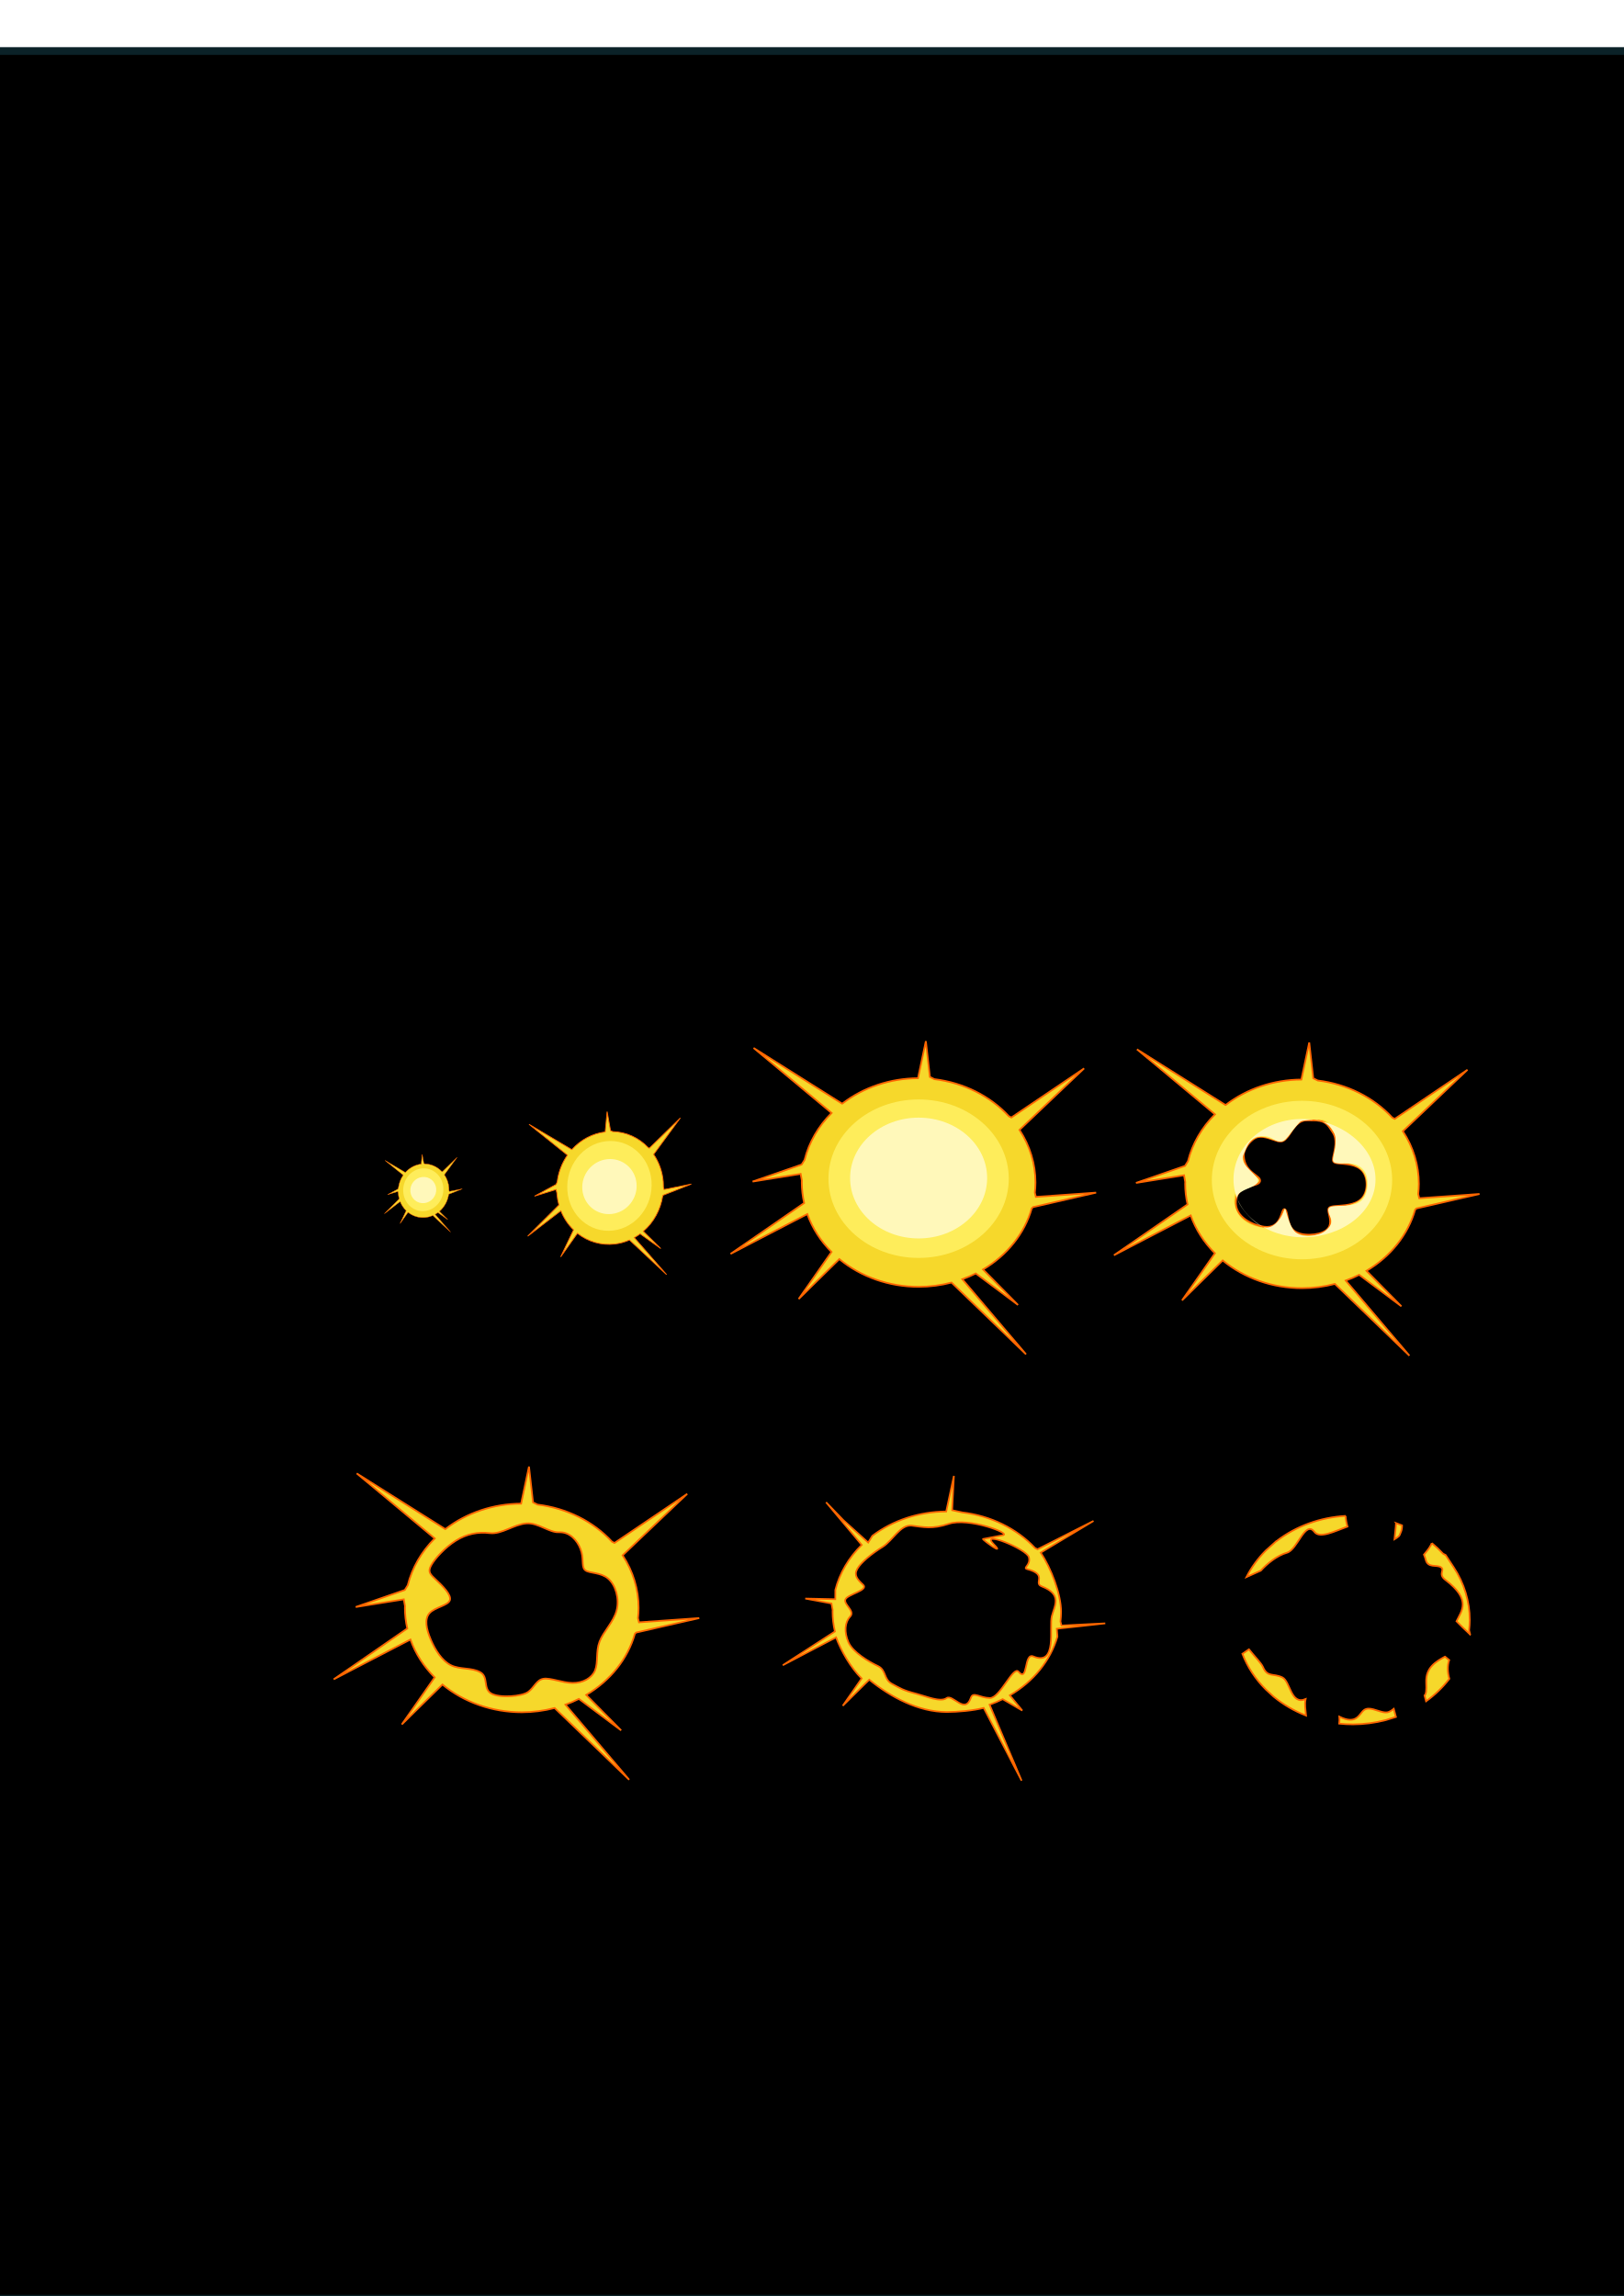
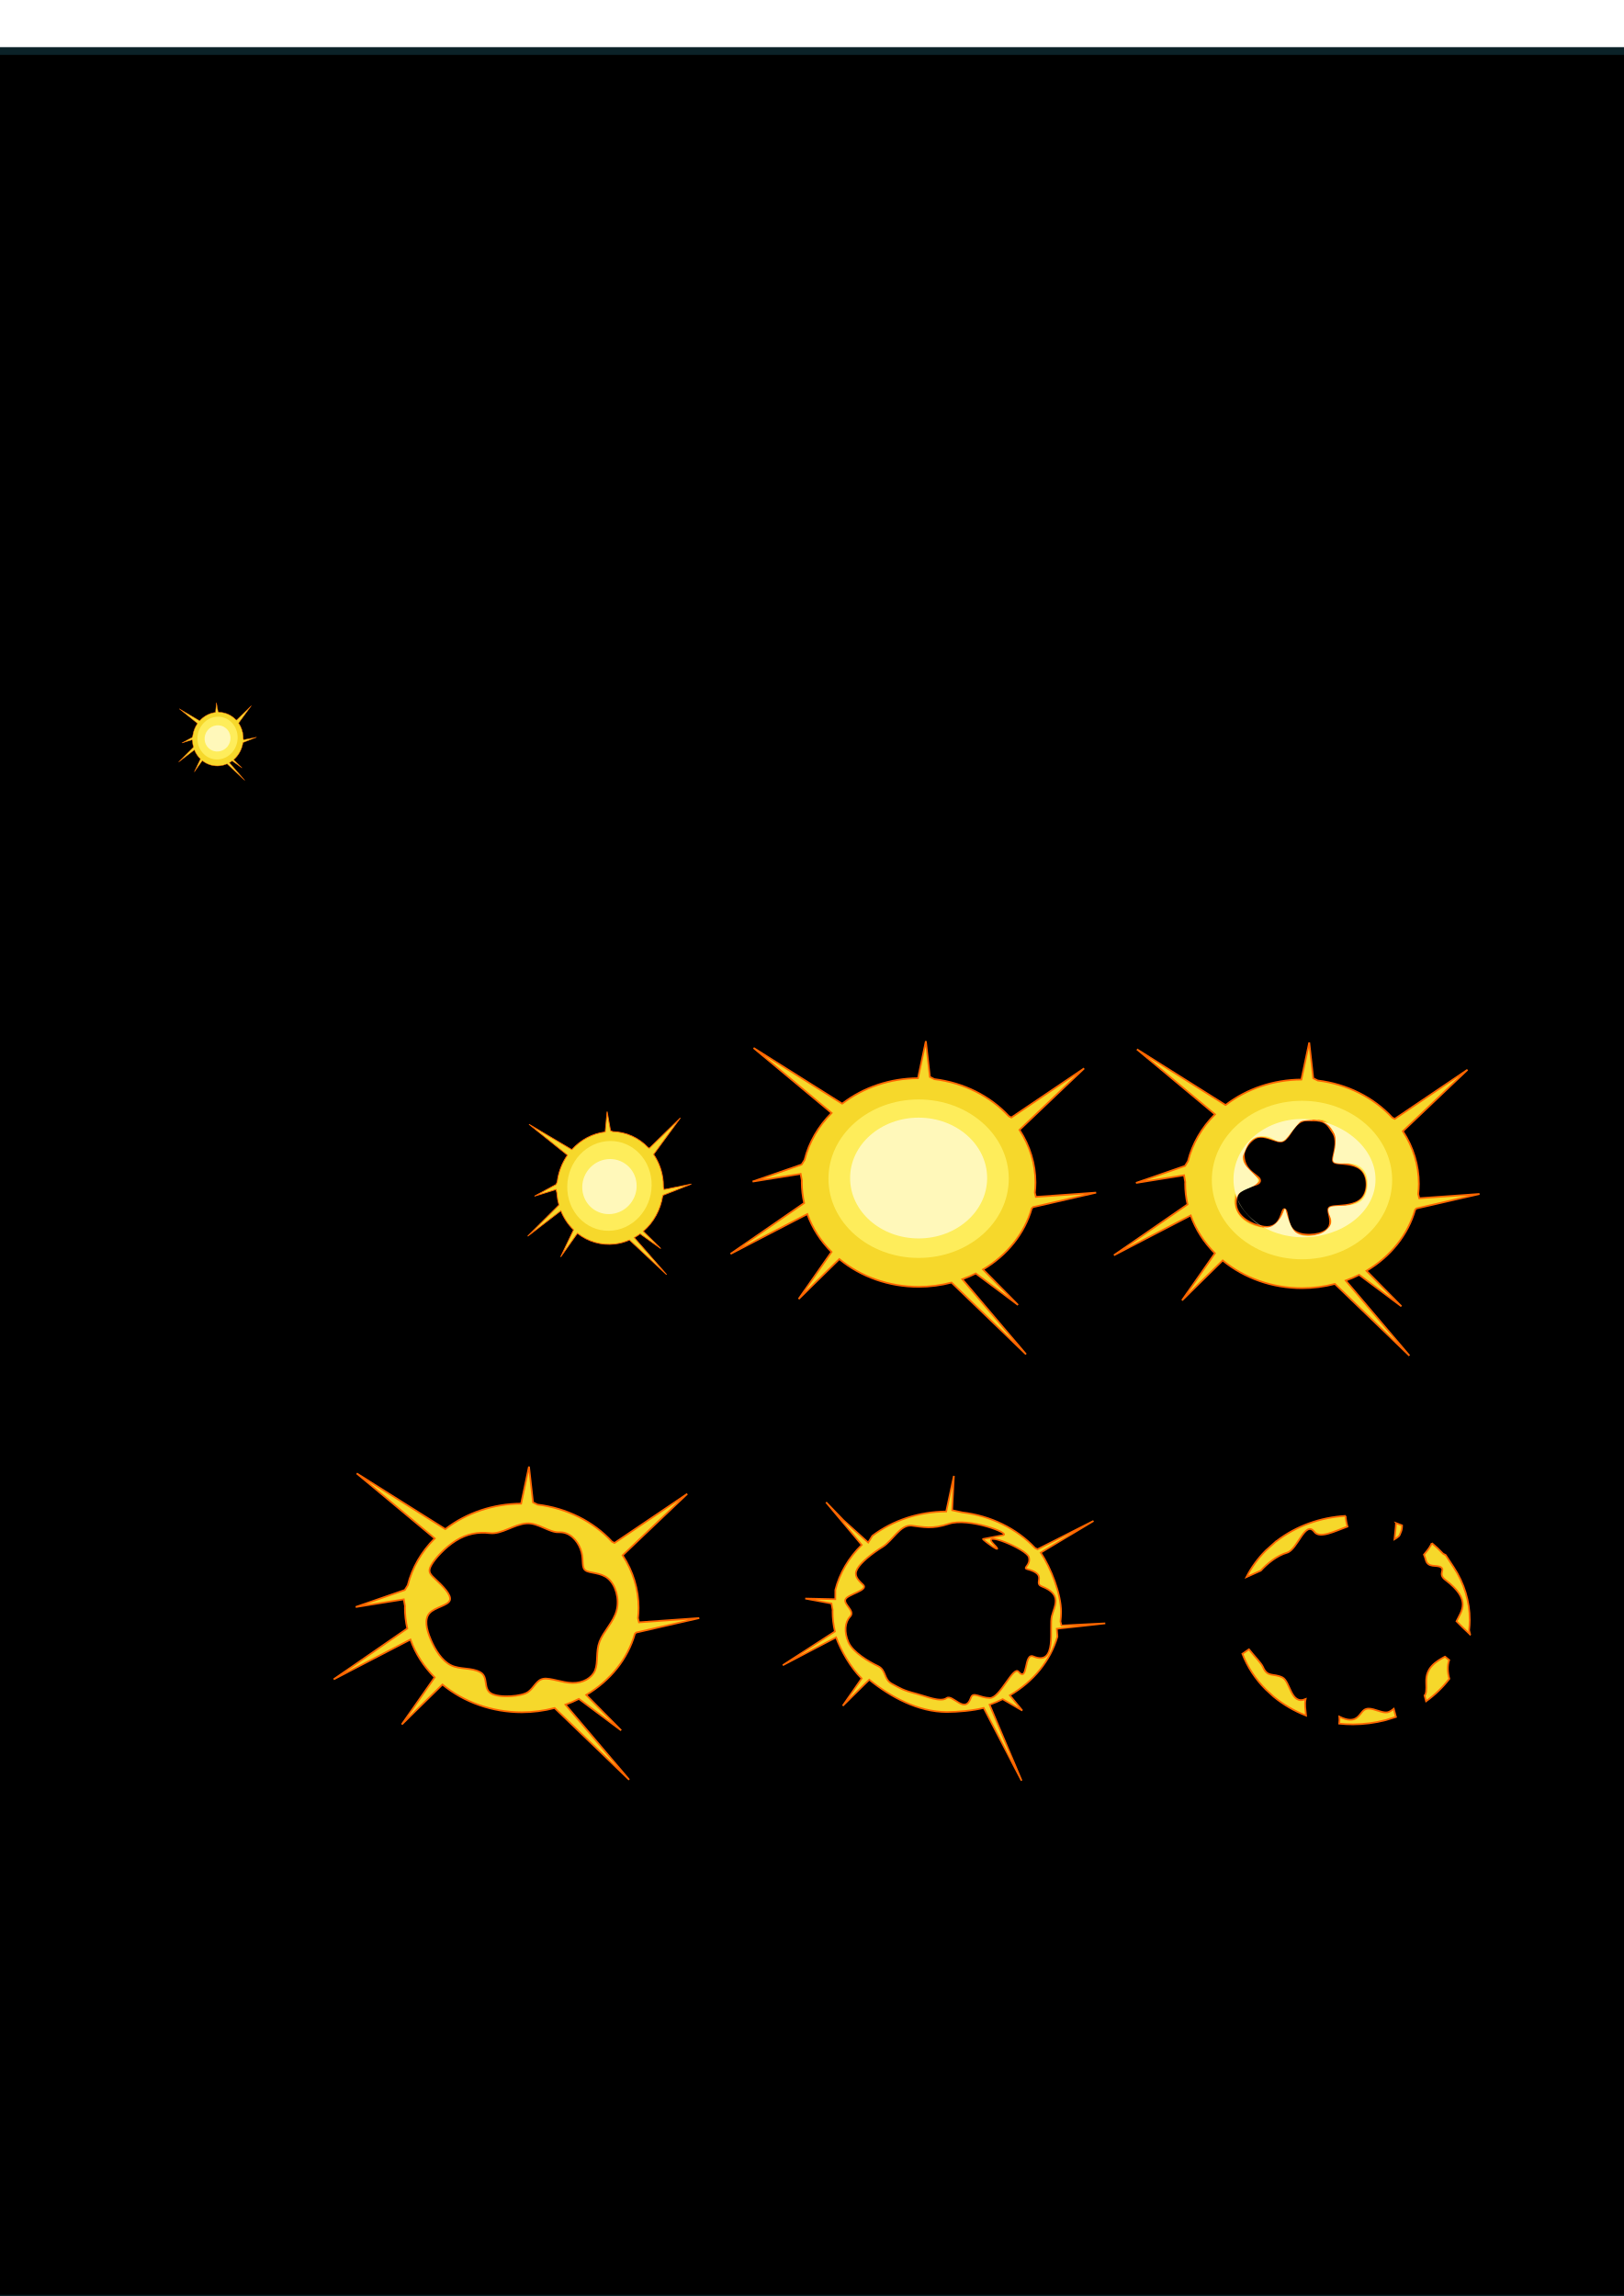
<svg xmlns="http://www.w3.org/2000/svg" width="210mm" height="297mm" viewBox="0 0 210 297" version="1.1" id="svg5" xml:space="preserve">
  <defs id="defs2" />
  <g id="layer1">
    <rect style="fill:#000000;stroke:#0b2228;stroke-width:1;stop-color:#000000" id="rect234" width="282.758" height="290.747" x="-29.874" y="6.6" />
  </g>
  <g id="layer2">
    <path id="path13175" style="fill:#f6d82b;fill-opacity:1;stroke:#ff6600;stroke-width:0.224px;stroke-linecap:butt;stroke-linejoin:miter;stroke-opacity:1" d="m 119.744,134.678 -1.018,4.794 a 15.111,13.494 0 0 0 -9.767,3.27 l -0.05,0.017 -3.158,-1.987 -8.287,-5.213 10.089,8.411 a 15.111,13.494 0 0 0 -3.491,6.061 l -0.38,0.609 -6.347,2.202 6.217,-0.991 0.156,0.871 a 15.111,13.494 0 0 0 -0.01,0.242 15.111,13.494 0 0 0 0.306,2.656 l -9.518,6.578 9.927,-5.149 a 15.111,13.494 0 0 0 3.131,4.896 l -4.249,6.087 5.257,-5.162 a 15.111,13.494 0 0 0 10.259,3.587 15.111,13.494 0 0 0 4.252,-0.551 l 9.637,9.281 -8.236,-9.714 a 15.111,13.494 0 0 0 1.736,-0.745 l 5.464,4.075 -4.519,-4.589 a 15.111,13.494 0 0 0 6.295,-7.902 l 0.167,-0.167 8.16,-1.871 -7.795,0.55 -0.132,-0.538 a 15.111,13.494 0 0 0 0.082,-1.321 15.111,13.494 0 0 0 -2.066,-6.808 l 8.356,-7.954 -9.407,6.354 -0.323,-0.161 a 15.111,13.494 0 0 0 -9.632,-4.8 l -0.586,-0.292 z" />
    <ellipse style="fill:#feed5b;fill-opacity:1;stroke:none;stroke-width:0.45;stroke-opacity:1;stop-color:#000000" id="path640" cx="118.809" cy="152.469" rx="11.66" ry="10.25" />
    <ellipse style="fill:#fff8ba;fill-opacity:1;stroke:none;stroke-width:2.614;stroke-opacity:1;stop-color:#000000" id="path746" cx="118.809" cy="152.386" rx="8.861" ry="7.813" />
    <path id="path13175-7" style="fill:#f6d82b;fill-opacity:1;stroke:#ff6600;stroke-width:0.111px;stroke-linecap:butt;stroke-linejoin:miter;stroke-opacity:1" d="m 78.521,143.791 -0.25,2.63 a 6.887,7.31 10.798 0 0 -4.299,2.271 l -0.022,0.011 -1.526,-0.902 -4.003,-2.367 4.965,3.991 a 6.887,7.31 10.798 0 0 -1.319,3.441 l -0.146,0.347 -2.79,1.517 2.785,-0.859 0.109,0.46 a 6.887,7.31 10.798 0 0 0.006,0.131 6.887,7.31 10.798 0 0 0.257,1.412 l -4.039,4.036 4.288,-3.289 a 6.887,7.31 10.798 0 0 1.642,2.467 l -1.663,3.495 2.162,-3.05 a 6.887,7.31 10.798 0 0 4.828,1.389 6.887,7.31 10.798 0 0 1.911,-0.52 l 4.798,4.482 -4.18,-4.788 a 6.887,7.31 10.798 0 0 0.757,-0.492 l 2.667,1.903 -2.26,-2.229 a 6.887,7.31 10.798 0 0 2.513,-4.578 l 0.069,-0.099 3.63,-1.434 -3.523,0.705 -0.084,-0.282 a 6.887,7.31 10.798 0 0 -0.022,-0.714 6.887,7.31 10.798 0 0 -1.243,-3.551 l 3.449,-4.714 -3.998,3.909 -0.154,-0.07 a 6.887,7.31 10.798 0 0 -4.596,-2.074 l -0.28,-0.126 z" />
    <ellipse style="fill:#feed5b;fill-opacity:1;stroke:none;stroke-width:0.232;stroke-opacity:1;stop-color:#000000" id="path640-0" cx="66.236" cy="161.691" rx="5.476" ry="5.791" transform="matrix(0.9931098,-0.1171876,0.08066148,0.9967415,0,0)" />
    <ellipse style="fill:#fff8ba;fill-opacity:1;stroke:none;stroke-width:1.112;stroke-opacity:1;stop-color:#000000" id="path746-1" cx="65.519" cy="161.365" rx="3.526" ry="3.554" transform="matrix(0.993788,-0.1112901,0.08496342,0.9963841,0,0)" />
    <path id="path13175-4" style="fill:#f6d82b;fill-opacity:1;stroke:#ff6600;stroke-width:0.224px;stroke-linecap:butt;stroke-linejoin:miter;stroke-opacity:1" d="m 169.328,134.853 -1.018,4.794 c -3.587,0.02 -7.049,1.179 -9.767,3.27 l -0.049,0.017 -3.159,-1.987 -8.287,-5.213 10.089,8.411 c -1.725,1.72 -2.927,3.807 -3.491,6.061 l -0.38,0.609 -6.347,2.202 6.217,-0.991 0.156,0.871 c -0.004,0.081 -0.007,0.161 -0.01,0.242 0.003,0.892 0.106,1.782 0.306,2.656 l -9.518,6.578 9.927,-5.149 c 0.646,1.811 1.713,3.479 3.131,4.896 l -4.249,6.087 5.257,-5.162 c 2.792,2.306 6.455,3.587 10.259,3.587 1.44,-0.002 2.872,-0.188 4.252,-0.551 l 9.637,9.281 -8.236,-9.714 c 0.596,-0.215 1.176,-0.464 1.736,-0.745 l 5.464,4.075 -4.519,-4.589 c 3.123,-1.847 5.366,-4.663 6.295,-7.902 l 0.167,-0.167 8.16,-1.871 -7.795,0.55 -0.132,-0.538 c 0.051,-0.439 0.078,-0.88 0.081,-1.321 -3.3e-4,-2.393 -0.713,-4.743 -2.066,-6.808 l 8.356,-7.954 -9.407,6.354 -0.323,-0.161 c -2.419,-2.627 -5.859,-4.341 -9.632,-4.8 l -0.586,-0.292 z m 0.861,10.08 c 1.433,0.074 1.621,0.765 2.168,1.54 0.648,0.918 0.27,2.269 0.108,3.025 -0.162,0.756 -0.108,0.918 0.675,0.999 0.783,0.081 2.296,0.081 3.052,0.972 0.756,0.891 0.756,2.674 -0.081,3.565 -0.837,0.891 -2.511,0.891 -3.403,0.972 -0.891,0.081 -1,0.243 -0.865,0.865 0.135,0.621 0.514,1.701 -0.405,2.322 -0.918,0.621 -3.133,0.783 -4.105,-0.027 -0.972,-0.81 -0.702,-2.593 -1.189,-2.755 -0.486,-0.162 -0.294,2.615 -2.677,2.272 -1.29,-0.186 -3.83,-1.155 -3.62,-3.388 0.205,-2.183 2.901,-1.662 3.117,-2.472 0.216,-0.809 -1.962,-1.005 -2.106,-3.295 -0.055,-0.882 0.964,-2.245 1.828,-2.434 0.864,-0.189 1.89,0.351 2.538,0.513 0.648,0.162 0.918,-0.054 1.377,-0.621 0.459,-0.567 0.969,-1.832 2.13,-2.048 0.181,-0.034 1.455,-0.004 1.455,-0.004 z" />
    <path id="path640-7" style="display:inline;fill:#feed5b;fill-opacity:1;stroke:none;stroke-width:0.45;stroke-opacity:1;stop-color:#000000" d="m 168.393,142.395 c -6.44,-1.6e-4 -11.661,4.589 -11.661,10.25 9e-5,5.661 5.221,10.25 11.661,10.249 6.44,-9e-5 11.66,-4.589 11.66,-10.249 -8e-5,-5.661 -5.221,-10.249 -11.66,-10.25 z m 2.376,2.445 c 1.084,-0.003 1.226,0.927 1.773,1.702 0.648,0.918 0.293,2.199 0.131,2.956 -0.162,0.756 -0.247,0.733 0.536,0.814 0.783,0.081 2.226,0.266 2.983,1.157 0.756,0.891 0.756,2.674 -0.081,3.565 -0.837,0.891 -2.606,1.053 -3.496,1.157 -1.022,0.12 -0.699,0.081 -0.564,0.702 0.135,0.621 0.513,1.817 -0.405,2.438 -0.918,0.621 -3.387,0.945 -4.36,0.135 -0.972,-0.81 -0.997,-3.547 -1.142,-3.056 -0.556,1.875 -1.361,2.592 -2.654,2.435 -3.774,-0.459 -4.013,-3.183 -3.851,-4.129 0.162,-0.945 2.462,-1.454 3.048,-1.871 0.684,-0.485 -1.906,-1.273 -2.014,-3.087 -0.072,-1.217 1.15,-2.477 2.014,-2.666 0.864,-0.189 1.89,0.351 2.538,0.513 0.648,0.162 0.918,-0.054 1.377,-0.621 0.459,-0.567 1.015,-1.926 2.176,-2.142 0.181,-0.034 1.989,-0.004 1.989,-0.004 z" />
    <path id="path746-7" style="display:inline;fill:#fff8ba;fill-opacity:1;stroke:none;stroke-width:2.614;stroke-opacity:1;stop-color:#000000" d="m 168.393,144.747 c -4.894,-3e-5 -8.861,3.498 -8.861,7.813 -2e-5,4.315 4.129,7.489 9.023,7.489 4.894,3e-5 9.347,-3.174 9.347,-7.489 2e-5,-4.315 -4.615,-7.814 -9.509,-7.813 z m 1.102,0.116 c 1.148,-0.078 2.314,0.349 2.953,1.448 0.565,0.971 0.178,2.431 0.016,3.187 -0.162,0.756 -0.108,0.918 0.675,0.999 0.783,0.081 2.319,-0.336 3.26,0.903 0.707,0.931 0.617,2.929 -0.22,3.82 -0.837,0.891 -2.581,0.706 -3.472,0.787 -0.891,0.081 -1,0.243 -0.865,0.865 0.135,0.621 0.93,1.215 -0.405,2.322 -0.853,0.708 -2.901,1.015 -3.873,0.205 -0.972,-0.81 -1.276,-3.478 -1.42,-2.986 -0.231,0.787 -1.173,2.5 -2.469,2.366 -1.296,-0.135 -3.804,-3.044 -3.642,-3.99 0.162,-0.945 2.439,-1.13 2.655,-1.94 0.216,-0.81 -2.438,-2.06 -1.898,-3.411 0.453,-1.132 0.916,-2.206 1.782,-2.388 1.675,-0.351 2.006,0.397 2.654,0.559 0.648,0.162 0.918,-0.054 1.377,-0.621 0.459,-0.567 0.753,-1.016 1.551,-1.887 0.158,-0.173 1.34,-0.236 1.34,-0.236 z" />
-     <path id="path16420" style="fill:#f6d82b;fill-opacity:1;stroke:#ff6600;stroke-width:0.053px;stroke-linecap:butt;stroke-linejoin:miter;stroke-opacity:1" d="m 54.602,149.321 -0.119,1.253 a 3.281,3.482 10.798 0 0 -2.048,1.082 l -0.01,0.005 -0.727,-0.43 -1.907,-1.127 2.365,1.901 a 3.281,3.482 10.798 0 0 -0.628,1.639 l -0.07,0.166 -1.329,0.723 1.327,-0.409 0.052,0.219 a 3.281,3.482 10.798 0 0 0.003,0.062 3.281,3.482 10.798 0 0 0.123,0.672 l -1.924,1.922 2.043,-1.567 a 3.281,3.482 10.798 0 0 0.782,1.175 l -0.792,1.665 1.03,-1.453 a 3.281,3.482 10.798 0 0 2.3,0.662 3.281,3.482 10.798 0 0 0.91,-0.248 l 2.285,2.135 -1.991,-2.281 a 3.281,3.482 10.798 0 0 0.36,-0.234 l 1.271,0.907 -1.077,-1.062 a 3.281,3.482 10.798 0 0 1.197,-2.181 l 0.033,-0.047 1.729,-0.683 -1.678,0.336 -0.04,-0.135 a 3.281,3.482 10.798 0 0 -0.01,-0.34 3.281,3.482 10.798 0 0 -0.592,-1.691 l 1.643,-2.245 -1.905,1.862 -0.073,-0.033 a 3.281,3.482 10.798 0 0 -2.19,-0.988 l -0.133,-0.06 z" />
-     <ellipse style="fill:#feed5b;fill-opacity:1;stroke:none;stroke-width:0.11;stroke-opacity:1;stop-color:#000000" id="ellipse16422" cx="42.181" cy="159.362" rx="2.608" ry="2.759" transform="matrix(0.9931098,-0.1171876,0.08066148,0.9967415,0,0)" />
-     <ellipse style="fill:#fff8ba;fill-opacity:1;stroke:none;stroke-width:0.53;stroke-opacity:1;stop-color:#000000" id="ellipse16424" cx="41.482" cy="159.133" rx="1.68" ry="1.693" transform="matrix(0.993788,-0.1112901,0.08496342,0.9963841,0,0)" />
+     <path id="path16420" style="fill:#f6d82b;fill-opacity:1;stroke:#ff6600;stroke-width:0.053px;stroke-linecap:butt;stroke-linejoin:miter;stroke-opacity:1" d="m 27.992,90.897 -0.119,1.253 a 3.281,3.482 10.798 0 0 -2.048,1.082 l -0.01,0.005 -0.727,-0.43 -1.907,-1.127 2.365,1.901 a 3.281,3.482 10.798 0 0 -0.628,1.639 l -0.07,0.166 -1.329,0.723 1.327,-0.409 0.052,0.219 a 3.281,3.482 10.798 0 0 0.003,0.062 3.281,3.482 10.798 0 0 0.123,0.672 l -1.924,1.922 2.043,-1.567 a 3.281,3.482 10.798 0 0 0.782,1.175 l -0.792,1.665 1.03,-1.453 a 3.281,3.482 10.798 0 0 2.3,0.662 3.281,3.482 10.798 0 0 0.91,-0.248 l 2.285,2.135 -1.991,-2.281 a 3.281,3.482 10.798 0 0 0.36,-0.234 l 1.271,0.907 -1.077,-1.062 a 3.281,3.482 10.798 0 0 1.197,-2.181 l 0.033,-0.047 1.729,-0.683 -1.678,0.336 -0.04,-0.135 a 3.281,3.482 10.798 0 0 -0.01,-0.34 3.281,3.482 10.798 0 0 -0.592,-1.691 l 1.643,-2.245 -1.905,1.862 -0.073,-0.033 a 3.281,3.482 10.798 0 0 -2.19,-0.988 l -0.133,-0.06 z" />
+     <ellipse style="fill:#feed5b;fill-opacity:1;stroke:none;stroke-width:0.11;stroke-opacity:1;stop-color:#000000" id="ellipse16422" cx="20.356" cy="98.181" rx="2.608" ry="2.759" transform="matrix(0.9931098,-0.1171876,0.08066148,0.9967415,0,0)" />
+     <ellipse style="fill:#fff8ba;fill-opacity:1;stroke:none;stroke-width:0.53;stroke-opacity:1;stop-color:#000000" id="ellipse16424" cx="19.925" cy="98.09" rx="1.68" ry="1.693" transform="matrix(0.993788,-0.1112901,0.08496342,0.9963841,0,0)" />
    <path id="path16426" style="fill:#f6d82b;fill-opacity:1;stroke:#ff6600;stroke-width:0.224px;stroke-linecap:butt;stroke-linejoin:miter;stroke-opacity:1" d="m 68.415,189.711 -1.018,4.794 c -3.587,0.02 -7.049,1.179 -9.767,3.27 l -0.05,0.017 -3.158,-1.987 -8.287,-5.213 10.089,8.411 c -1.725,1.72 -2.927,3.807 -3.491,6.061 l -0.38,0.609 -6.347,2.202 6.217,-0.991 0.156,0.871 c -0.004,0.081 -0.008,0.161 -0.01,0.242 0.003,0.892 0.106,1.782 0.306,2.656 l -9.518,6.578 9.927,-5.149 c 0.646,1.811 1.713,3.479 3.131,4.896 l -4.249,6.087 5.257,-5.162 c 2.792,2.306 6.456,3.587 10.259,3.587 1.44,-0.002 2.872,-0.188 4.252,-0.551 l 9.637,9.281 -8.236,-9.714 c 0.596,-0.215 1.176,-0.464 1.736,-0.745 l 5.464,4.075 -4.519,-4.589 c 3.123,-1.847 5.366,-4.663 6.295,-7.902 l 0.167,-0.167 8.16,-1.871 -7.795,0.55 -0.132,-0.538 c 0.051,-0.439 0.079,-0.88 0.082,-1.321 -3.31e-4,-2.393 -0.713,-4.743 -2.066,-6.808 l 8.356,-7.954 -9.407,6.354 -0.323,-0.161 c -2.419,-2.627 -5.859,-4.341 -9.632,-4.8 l -0.586,-0.292 z m 3.851,8.495 c 0.174,-0.007 0.341,6.1e-4 0.503,0.024 1.291,0.189 2.16,1.464 2.442,2.553 0.282,1.089 -0.024,1.992 0.527,2.368 0.551,0.377 1.957,0.227 2.921,1.051 0.964,0.824 1.486,2.62 1.088,4.127 -0.398,1.507 -1.715,2.723 -2.207,4.027 -0.493,1.304 -0.161,2.695 -0.575,3.709 -0.414,1.014 -1.572,1.651 -2.914,1.635 -1.342,-0.017 -2.866,-0.687 -3.765,-0.543 -0.898,0.145 -1.17,1.105 -1.972,1.702 -0.802,0.596 -3.733,0.828 -4.805,0.191 -1.072,-0.637 -0.286,-2.144 -1.416,-2.752 -1.13,-0.609 -2.579,-0.319 -3.746,-0.878 -1.167,-0.559 -2.053,-1.966 -2.633,-3.328 -0.58,-1.362 -0.853,-2.678 -0.148,-3.439 0.704,-0.761 2.386,-0.967 2.618,-1.662 0.232,-0.695 -0.986,-1.88 -1.769,-2.617 -0.783,-0.737 -1.13,-1.028 -0.646,-1.897 0.484,-0.869 1.8,-2.318 3.191,-3.187 1.391,-0.869 2.856,-1.159 4.385,-0.972 1.528,0.188 3.119,-1.145 4.77,-1.261 1.445,-0.101 2.937,1.196 4.152,1.15 z" />
    <path id="path16935" style="fill:#f6d82b;fill-opacity:1;stroke:#ff6600;stroke-width:0.224px;stroke-linecap:butt;stroke-linejoin:miter;stroke-opacity:1" d="m 174.037,196.092 c -3.28,0.184 -6.412,1.318 -8.914,3.243 l -0.05,0.017 -1.356,1.211 c -1.031,1.028 -1.874,2.189 -2.507,3.436 0.619,-0.278 1.238,-0.556 1.857,-0.832 0.797,-0.888 2.096,-1.955 3.384,-2.318 1.369,-0.386 2.357,-4.268 3.549,-2.689 0.685,0.906 2.635,-0.092 4.276,-0.691 -0.003,-0.011 -0.007,-0.022 -0.01,-0.033 -0.142,-0.48 -0.215,-0.93 -0.231,-1.343 z m 6.534,0.932 c -0.006,0.007 -0.013,0.014 -0.02,0.021 -0.004,0.143 -0.012,0.291 -0.028,0.444 -0.047,0.46 -0.095,0.919 -0.142,1.379 -0.008,0.081 -0.016,0.162 -0.024,0.243 0.195,-0.117 0.388,-0.236 0.554,-0.39 0.122,-0.113 0.158,-0.293 0.229,-0.443 0.172,-0.362 0.193,-0.663 0.193,-0.961 -0.251,-0.104 -0.506,-0.202 -0.763,-0.294 z m 4.613,2.585 v 5.1e-4 c -0.041,0.103 -0.088,0.203 -0.142,0.3 -0.241,0.43 -0.549,0.815 -0.874,1.189 0.1,0.237 0.177,0.472 0.231,0.681 0.282,1.089 1.421,0.583 1.972,0.959 0.551,0.377 -0.439,0.865 0.572,1.632 3.418,2.594 2.071,4.016 1.432,5.349 0.477,0.479 1.183,1.181 1.692,1.644 0.019,-0.002 0.036,-0.003 0.055,-0.005 l -0.118,-0.481 c 0.051,-0.439 0.078,-0.88 0.081,-1.321 -3.3e-4,-2.393 -0.713,-4.743 -2.066,-6.808 l -1.051,-1.6 -0.323,-0.161 c -0.453,-0.492 -0.941,-0.951 -1.461,-1.377 z m 4.927,11.793 v 5.1e-4 c 0.008,0.007 0.014,0.013 0.022,0.02 l 0.002,-0.007 -0.002,-0.009 c -0.007,-10e-4 -0.015,-0.003 -0.022,-0.004 z m -28.581,1.95 c -0.231,0.17 -0.529,0.376 -0.846,0.579 0.654,1.699 1.68,3.266 3.023,4.607 l 1.008,0.925 c 1.249,1.031 2.671,1.857 4.203,2.455 -0.067,-0.715 -0.215,-1.439 -0.06,-2.131 -1.942,0.813 -1.955,-2.3 -3.017,-2.809 -1.167,-0.559 -1.914,0.03 -2.493,-1.332 -0.224,-0.525 -1.114,-1.399 -1.816,-2.295 z m 25.358,0.943 c -1.144,0.628 -2.511,1.391 -2.43,3.331 0.044,1.037 1.5e-4,1.497 -0.215,1.696 0.078,0.294 0.144,0.547 0.197,0.745 1.162,-0.835 2.174,-1.816 3.007,-2.906 -0.226,-0.779 -0.28,-1.693 -0.019,-2.421 -0.186,-0.139 -0.365,-0.289 -0.539,-0.445 z m -9.886,6.727 c -0.215,0.004 -0.416,0.056 -0.591,0.187 -0.637,0.473 -0.903,1.963 -3.185,0.852 0.022,0.302 0.026,0.603 -0.017,0.899 0.583,0.061 1.173,0.092 1.765,0.092 1.44,-0.002 2.872,-0.188 4.252,-0.551 l 1.313,-0.406 c -0.078,-0.272 -0.15,-0.547 -0.281,-1.047 -0.299,0.234 -0.576,0.413 -0.825,0.453 -0.702,0.113 -1.662,-0.492 -2.431,-0.479 z" />
    <path id="path16426-5" style="fill:#f6d82b;fill-opacity:1;stroke:#ff6600;stroke-width:0.217px;stroke-linecap:butt;stroke-linejoin:miter;stroke-opacity:1" d="m 123.371,190.913 -0.995,4.608 c -3.508,0.019 -6.893,1.134 -9.551,3.143 l -0.537,0.871 -3.211,-2.888 -2.237,-2.322 4.611,5.518 c -1.687,1.653 -2.863,3.659 -3.414,5.825 l -0.005,1.197 -3.884,-0.083 3.391,0.637 0.152,0.837 c -0.004,0.077 -0.007,0.155 -0.01,0.232 0.003,0.858 0.104,1.713 0.299,2.553 l -6.741,4.368 6.896,-3.605 c 0.631,1.74 1.919,3.955 3.306,5.317 l -2.444,3.529 3.429,-3.373 c 2.73,2.217 6.312,4.181 10.031,4.181 1.408,-0.002 3.419,-0.18 4.769,-0.53 l 4.901,9.41 -4.142,-9.826 c 0.583,-0.207 1.149,-0.446 1.697,-0.716 l 2.532,1.472 -1.608,-1.967 c 3.053,-1.775 5.247,-4.482 6.156,-7.596 l -0.081,-1.016 6.268,-0.699 -5.667,0.285 -0.129,-0.518 c 0.05,-0.422 0.077,-0.846 0.08,-1.27 -3.3e-4,-2.3 -1.308,-5.658 -2.631,-7.644 l 6.827,-4.101 -7.243,3.663 -0.316,-0.155 c -2.365,-2.525 -5.729,-4.172 -9.419,-4.613 l -1.306,-0.281 z m 3.766,8.165 c -0.167,0.032 3.047,2.379 1.347,0.634 -1.773,-1.82 4.312,0.674 4.587,1.72 0.275,1.047 -0.845,1.376 -0.218,1.543 2.738,0.729 0.732,1.784 1.879,2.232 2.654,1.036 1.697,2.396 1.308,3.845 -0.389,1.448 0.768,6.528 -2.403,5.215 -1.241,-0.514 -0.646,3.446 -1.906,1.976 -0.687,-0.801 -2.393,3.42 -3.705,3.404 -1.312,-0.016 -2.172,-0.875 -2.459,-0.033 -0.756,2.217 -2.366,-0.526 -3.151,0.047 -0.785,0.573 -2.667,-0.247 -3.843,-0.55 -1.904,-0.49 -2.113,-0.716 -3.218,-1.301 -1.105,-0.585 -0.688,-1.773 -1.83,-2.31 -1.142,-0.537 -3.23,-1.768 -3.797,-3.077 -0.567,-1.309 -0.467,-2.574 0.222,-3.306 0.689,-0.731 -0.844,-1.54 -0.618,-2.208 0.227,-0.668 3.069,-1.196 2.303,-1.905 -0.765,-0.709 -1.228,-1.232 -0.754,-2.068 0.473,-0.836 1.882,-1.983 3.243,-2.819 1.36,-0.836 2.304,-2.947 3.799,-2.767 1.494,0.18 2.638,0.484 4.787,-0.234 2.537,-0.849 8.161,1.25 6.993,1.472 z" />
  </g>
</svg>
